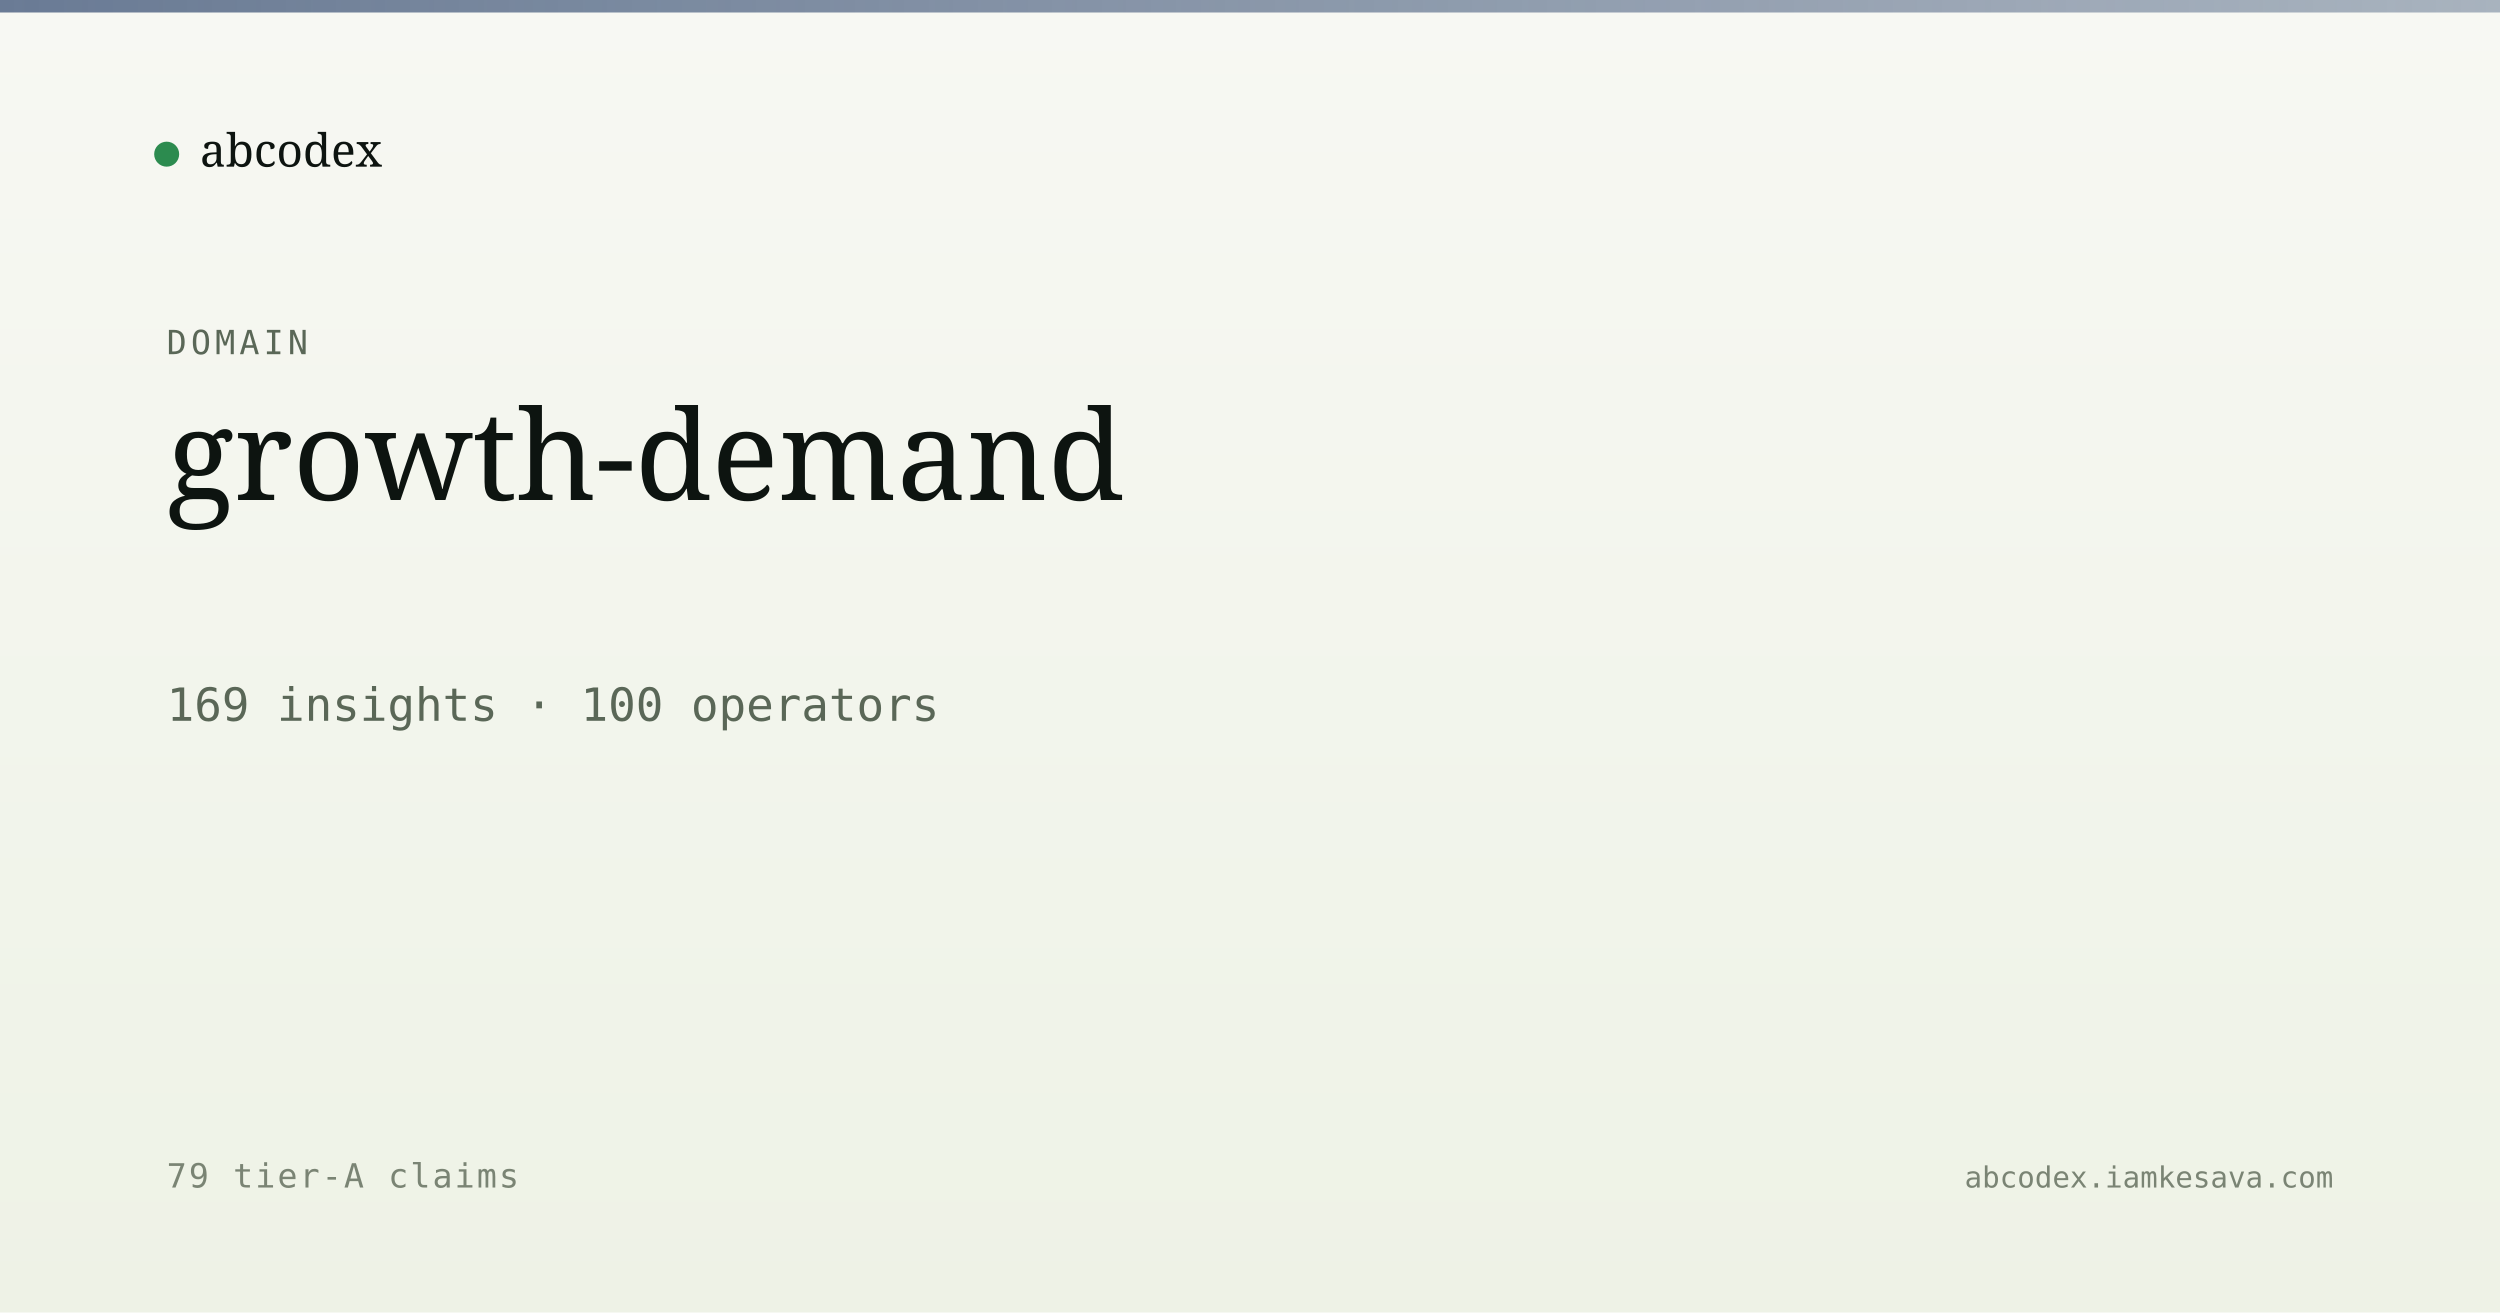
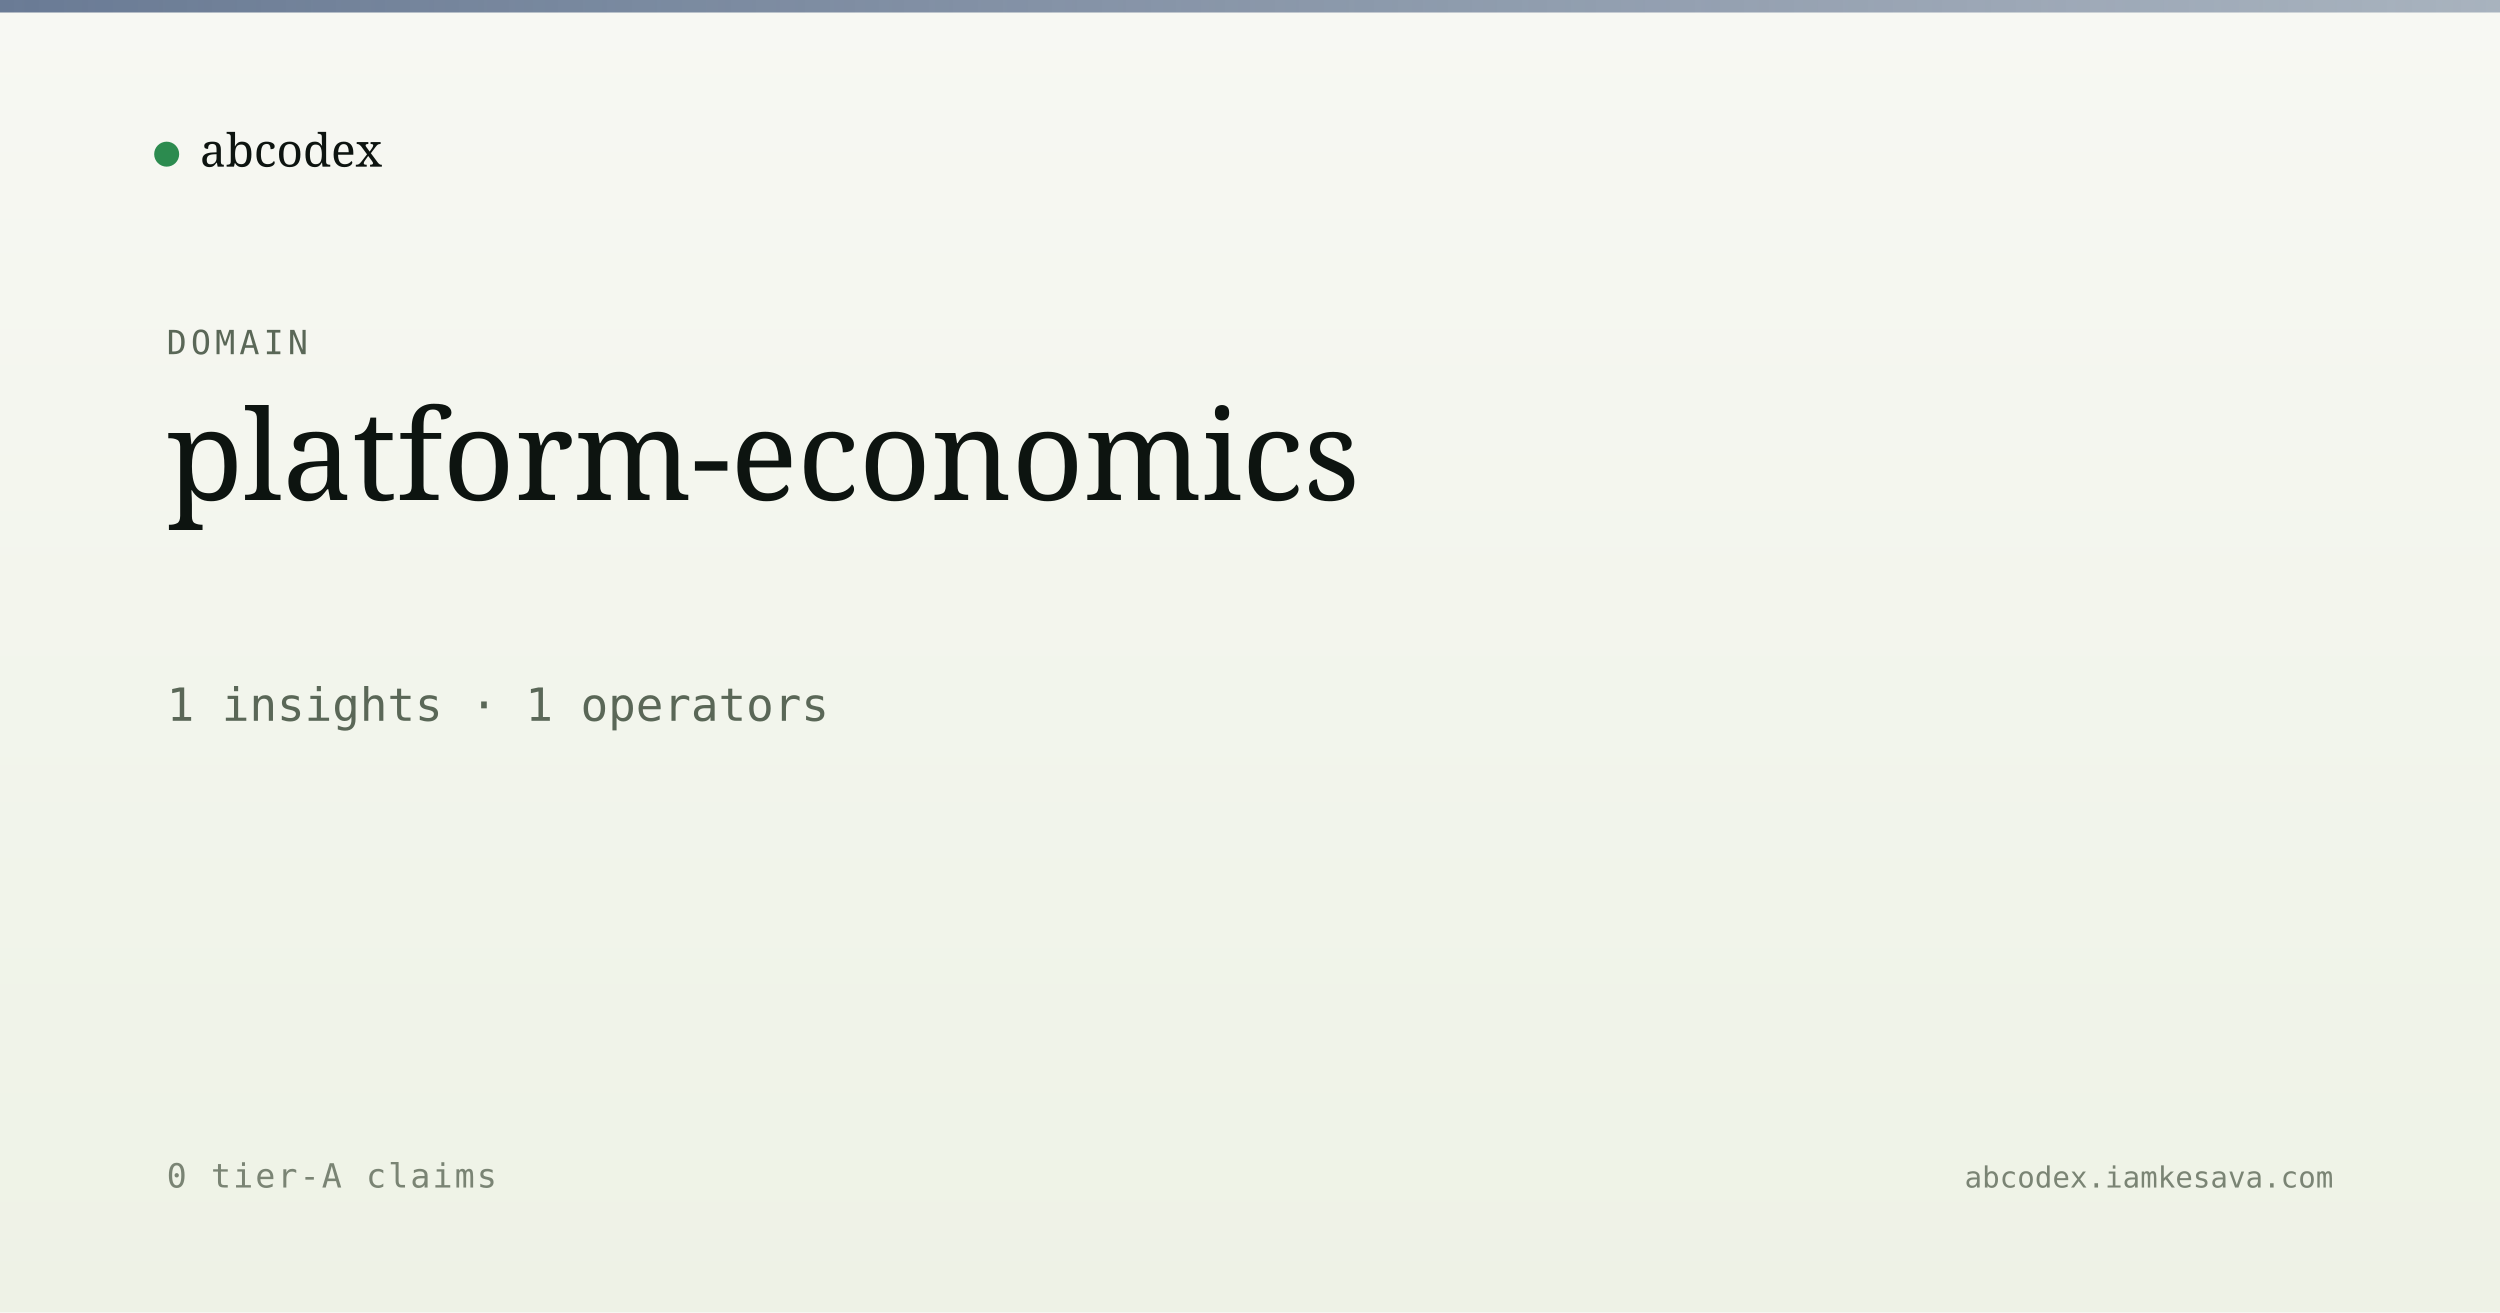
<svg xmlns="http://www.w3.org/2000/svg" viewBox="0 0 1200 630" width="1200" height="630">
  <defs>
    <linearGradient id="bg" x1="0" y1="0" x2="0" y2="1">
      <stop offset="0" stop-color="#f7f8f3" />
      <stop offset="1" stop-color="#eef2e6" />
    </linearGradient>
    <linearGradient id="band" x1="0" y1="0" x2="1" y2="0">
      <stop offset="0" stop-color="#5a6d8a" stop-opacity="0.9" />
      <stop offset="1" stop-color="#5a6d8a" stop-opacity="0.5" />
    </linearGradient>
  </defs>
  <rect width="1200" height="630" fill="url(#bg)" />
  <rect x="0" y="0" width="1200" height="6" fill="url(#band)" />
  <g transform="translate(80, 60)">
    <circle cx="0" cy="14" r="6" fill="#2c8b4f" />
    <text x="16" y="20" font-family="Newsreader, serif" font-size="22" fill="#0d1410">abcodex</text>
  </g>
  <text x="80" y="170" font-family="JetBrains Mono, monospace" font-size="16" fill="#5a6757" letter-spacing="2">DOMAIN</text>
-   <text x="80" y="240" font-family="Newsreader, serif" font-size="60" font-weight="500" fill="#0d1410">growth-demand</text>
-   <text x="80" y="346" font-family="JetBrains Mono, monospace" font-size="22" fill="#5a6757">169 insights · 100 operators</text>
-   <text x="80" y="570" font-family="JetBrains Mono, monospace" font-size="16" fill="#7a8474" letter-spacing="1">79 tier-A claims</text>
+   <text x="80" y="240" font-family="Newsreader, serif" font-size="60" font-weight="500" fill="#0d1410">platform-economics</text>
+   <text x="80" y="346" font-family="JetBrains Mono, monospace" font-size="22" fill="#5a6757">1 insights · 1 operators</text>
+   <text x="80" y="570" font-family="JetBrains Mono, monospace" font-size="16" fill="#7a8474" letter-spacing="1">0 tier-A claims</text>
  <text x="1120" y="570" text-anchor="end" font-family="JetBrains Mono, monospace" font-size="14" fill="#7a8474">abcodex.iamkesava.com</text>
</svg>
